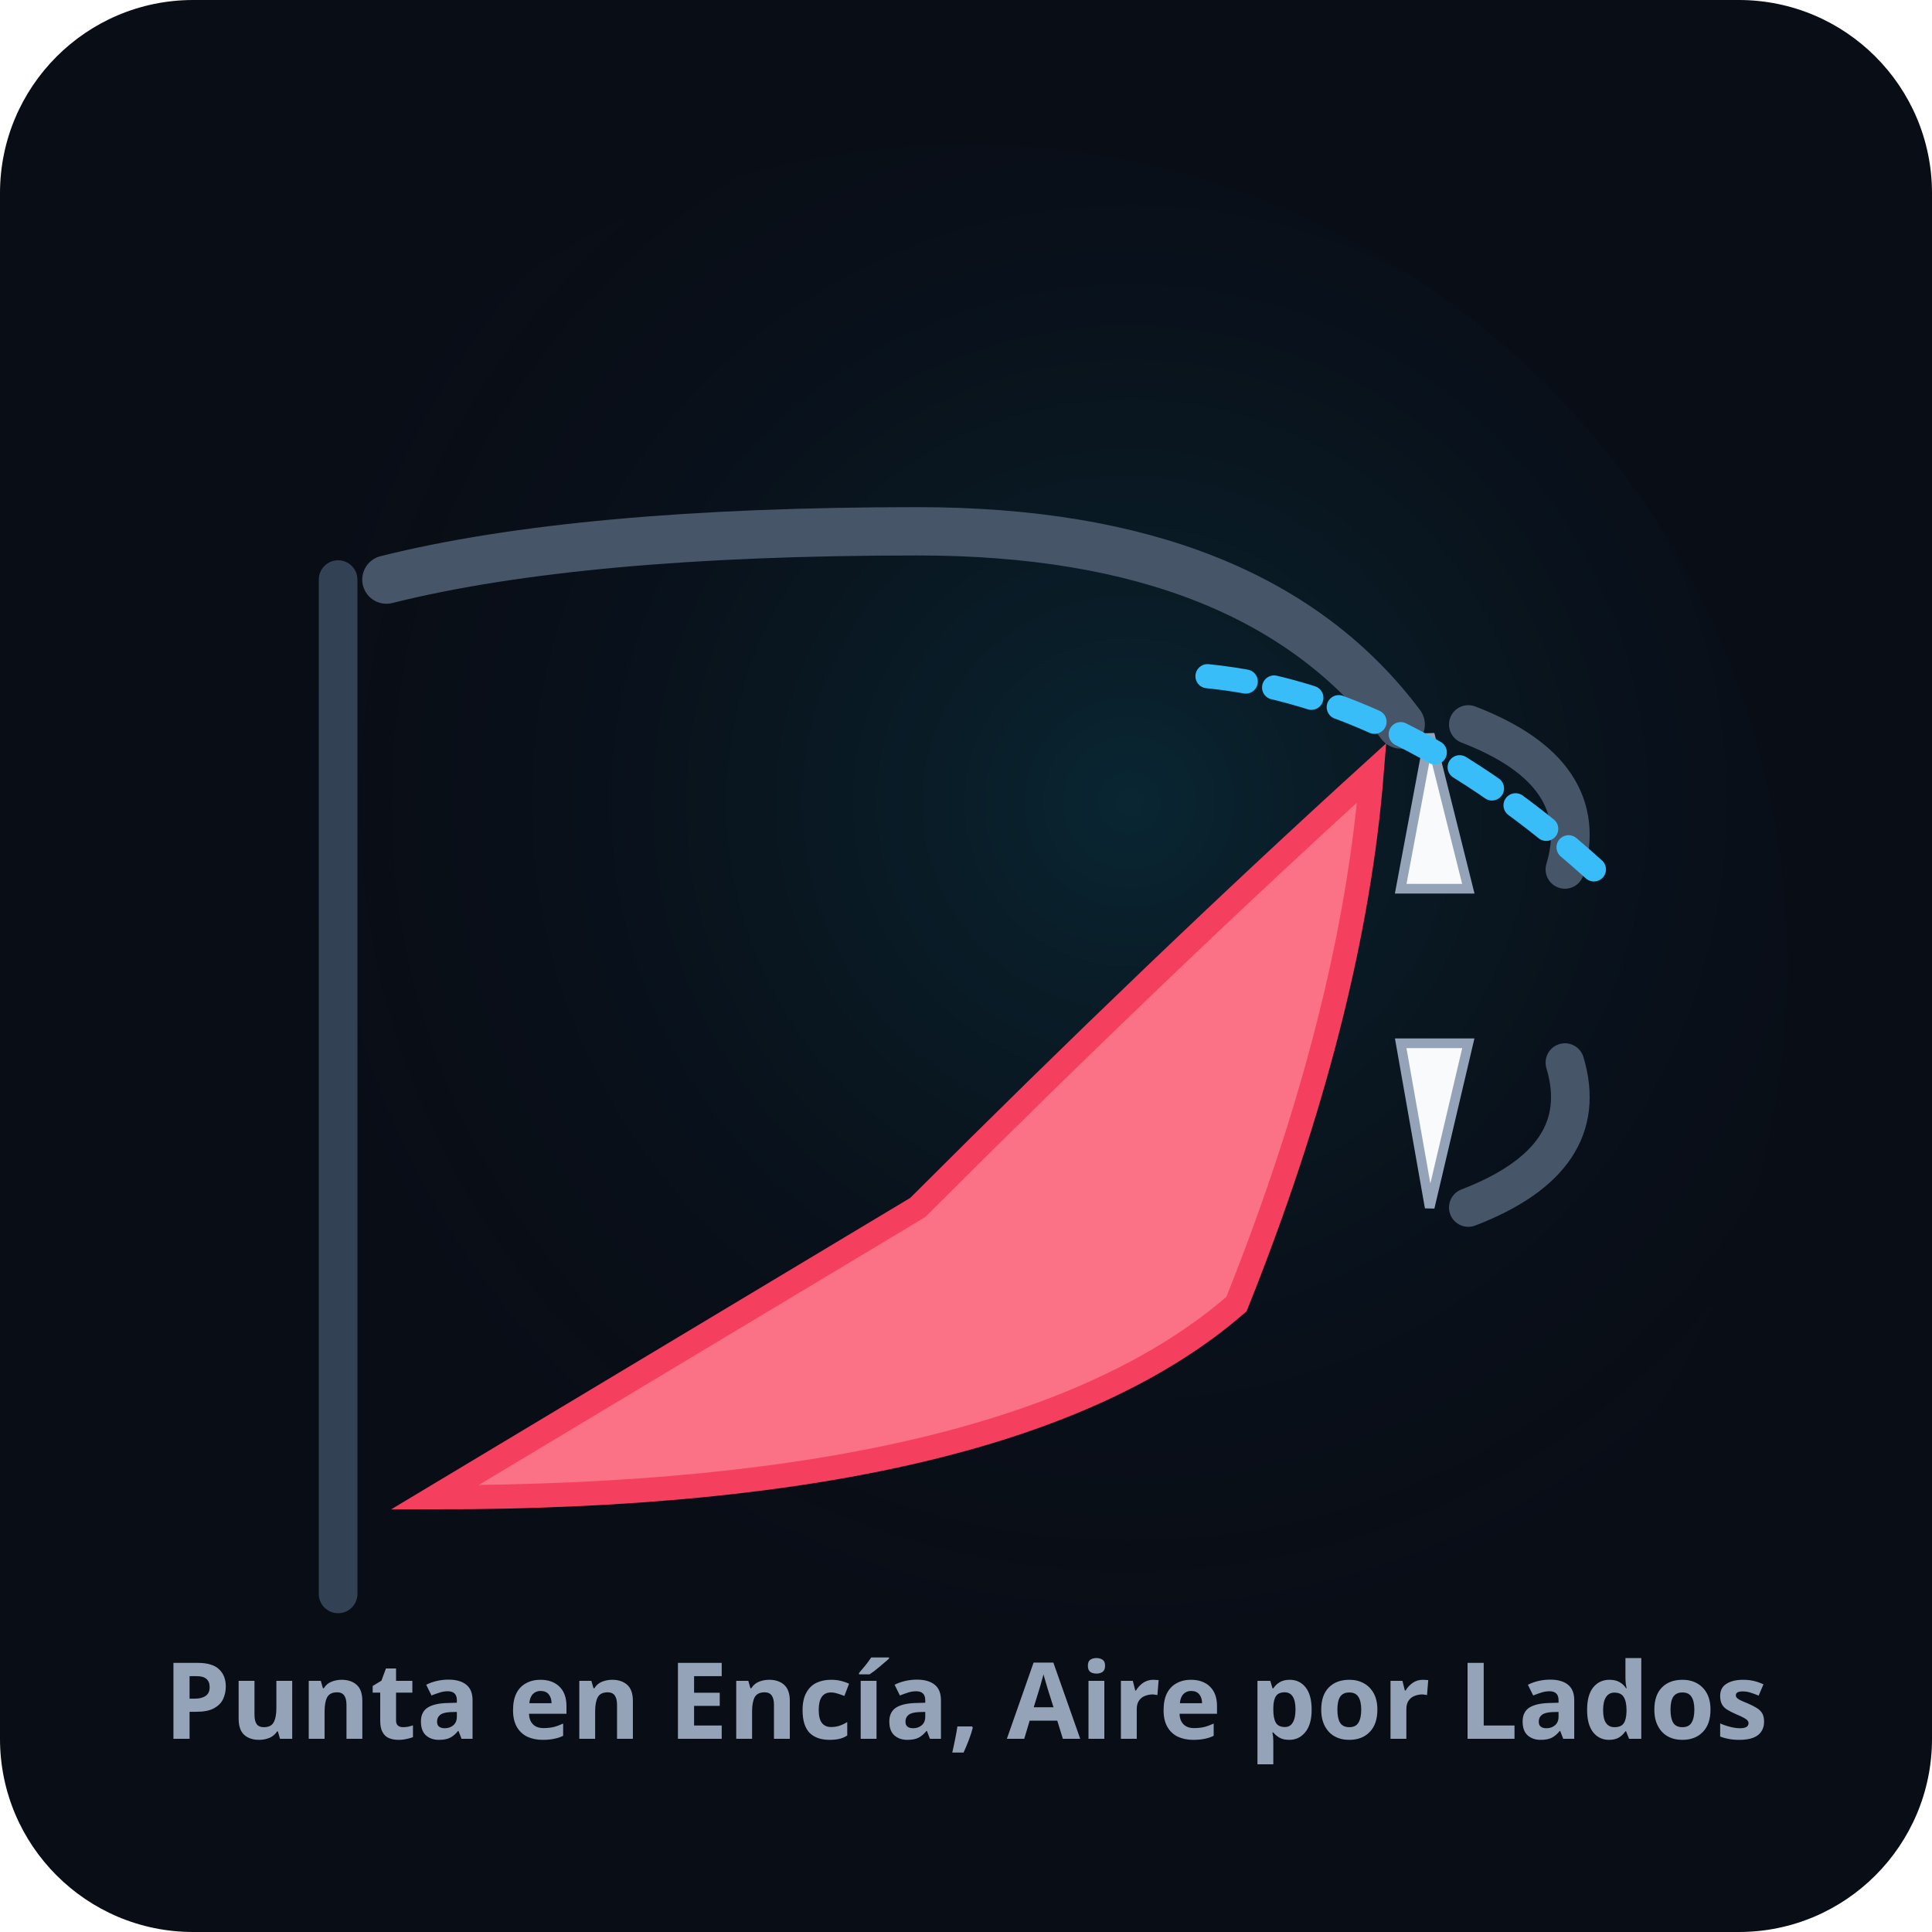
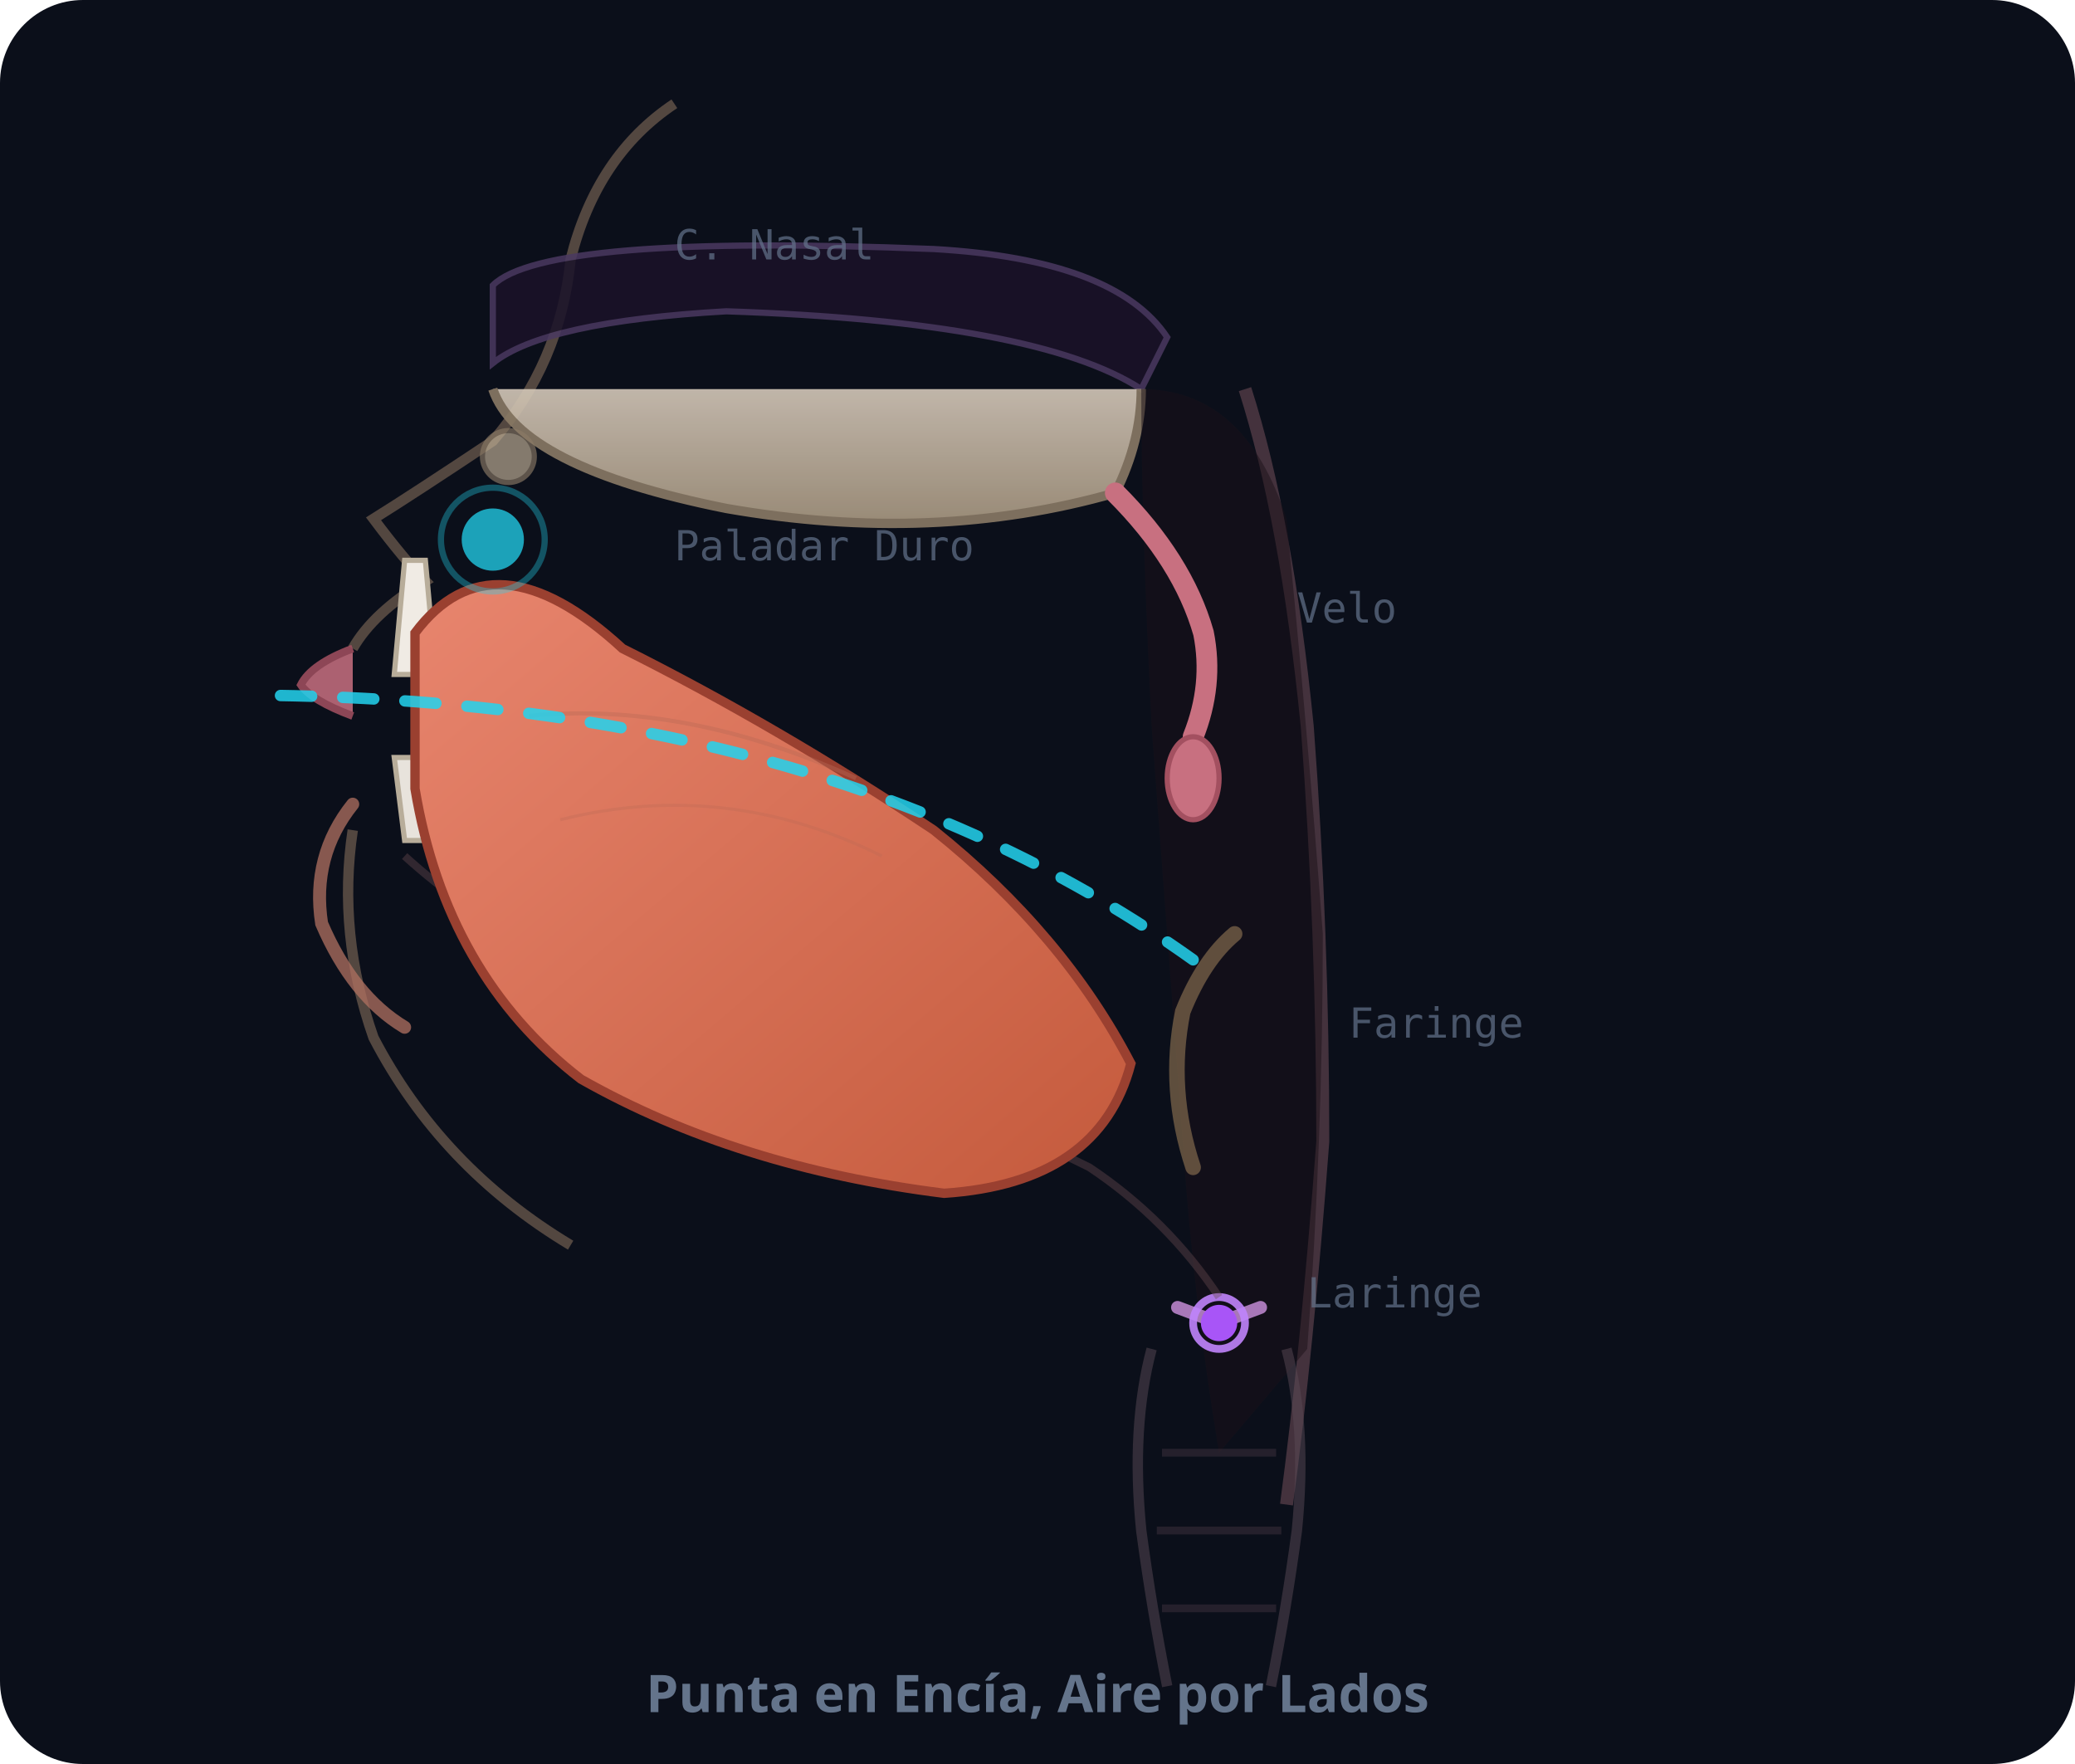
- <svg xmlns="http://www.w3.org/2000/svg" viewBox="0 0 200 200" width="100%" height="100%">
+ <svg xmlns="http://www.w3.org/2000/svg" viewBox="0 0 400 340" width="100%" height="100%">
  <defs>
-     <radialGradient id="latGlow" cx="60%" cy="40%" r="55%">
-       <stop offset="0%" stop-color="#06B6D4" stop-opacity="0.15" />
-       <stop offset="100%" stop-color="#090D16" stop-opacity="0" />
-     </radialGradient>
+     <linearGradient id="tngG-approximant_ll" x1="0%" y1="0%" x2="100%" y2="100%">
+       <stop offset="0%" stop-color="#e8856e" />
+       <stop offset="100%" stop-color="#c45a3c" />
+     </linearGradient>
+     <linearGradient id="boneG-approximant_ll" x1="0%" y1="0%" x2="0%" y2="100%">
+       <stop offset="0%" stop-color="#d4c8b8" />
+       <stop offset="100%" stop-color="#a89880" />
+     </linearGradient>
  </defs>
-   <rect width="200" height="200" rx="20" fill="#090D16" />
-   <circle cx="100" cy="100" r="85" fill="url(#latGlow)" />
-   <path d="M 35 60 L 35 165" stroke="#334155" stroke-width="4" stroke-linecap="round" />
-   <path d="M 40 60 Q 60 55 95 55 Q 130 55 145 75" stroke="#475569" stroke-width="5" stroke-linecap="round" fill="none" />
-   <path d="M 148 76 L 152 92 L 145 92 Z" fill="#F8FAFC" stroke="#94A3B8" stroke-width="1" />
-   <path d="M 148 125 L 152 108 L 145 108 Z" fill="#F8FAFC" stroke="#94A3B8" stroke-width="1" />
-   <path d="M 152 75 Q 165 80 162 90" stroke="#475569" stroke-width="4" stroke-linecap="round" fill="none" />
-   <path d="M 152 125 Q 165 120 162 110" stroke="#475569" stroke-width="4" stroke-linecap="round" fill="none" />
-   <path d="M 45 155 Q 70 140 95 125 Q 120 100 142 80 Q 140 105 128 135 Q 105 155 45 155 Z" fill="#FB7185" stroke="#F43F5E" stroke-width="2.5" />
-   <path d="M 125 70 Q 145 72 165 90" stroke="#38BDF8" stroke-width="2.5" stroke-dasharray="4,3" fill="none" stroke-linecap="round" />
-   <text x="100" y="180" fill="#94A3B8" font-family="system-ui, sans-serif" font-size="11" font-weight="bold" text-anchor="middle">Punta en Encía, Aire por Lados</text>
+   <rect width="400" height="340" rx="16" fill="#0b0f1a" />
+   <path d="M 130 20 Q 115 30 110 50 Q 108 70 95 85 Q 80 95 72 100 Q 78 108 82 112 Q 72 118 68 125" fill="none" stroke="#7a6555" stroke-width="2" opacity="0.65" />
+   <path d="M 68 160 Q 65 180 72 200 Q 85 225 110 240" fill="none" stroke="#7a6555" stroke-width="2" opacity="0.65" />
+   <path d="M 95 55 Q 105 45 180 48 Q 215 50 225 65 L 220 75 Q 200 62 140 60 Q 105 62 95 70 Z" fill="#1a1228" stroke="#4a3860" stroke-width="1.2" opacity="0.85" />
+   <path d="M 95 75 Q 100 90 140 98 Q 180 105 215 95 Q 220 85 220 75" fill="url(#boneG-approximant_ll)" stroke="#8a7a65" stroke-width="1.8" opacity="0.9" />
+   <circle cx="98" cy="88" r="5" fill="#c4b49a" stroke="#8a7a65" stroke-width="1" opacity="0.65" />
+   <path d="M 78 108 L 82 108 L 84 130 L 76 130 Z" fill="#f0ebe4" stroke="#b8ad9a" stroke-width="1" />
+   <path d="M 68 125 Q 60 128 58 132 Q 60 135 68 138" fill="#c87080" stroke="#a35060" stroke-width="1.5" opacity="0.85" />
+   <g transform="translate(0, 0)">
+     <path d="M 76 146 L 84 146 L 82 162 L 78 162 Z" fill="#e8e3dc" stroke="#b8ad9a" stroke-width="1" />
+   </g>
+   <path d="M 68 155 Q 60 165 62 178 Q 68 192 78 198" fill="none" stroke="#b07060" stroke-width="2.5" stroke-linecap="round" opacity="0.75" />
+   <path d="M 240 75 Q 248 100 252 140 Q 255 180 255 220 Q 252 260 248 290" fill="none" stroke="#6a4a55" stroke-width="2.5" opacity="0.6" />
+   <path d="M 220 75 Q 240 75 248 100 Q 252 140 255 180 Q 255 220 252 260 L 235 280     Q 230 250 228 220 Q 225 180 222 140 Q 220 100 220 75 Z" fill="#1a1018" opacity="0.5" />
+   <path d="M 215 95 Q 228 108 232 122 Q 234 132 230 142" fill="none" stroke="#c87080" stroke-width="4" stroke-linecap="round" />
+   <ellipse cx="230" cy="150" rx="5" ry="8" fill="#c87080" stroke="#a35060" stroke-width="1" />
+   <path d="M 230 225 Q 225 210 228 195 Q 232 185 238 180" fill="none" stroke="#8a7050" stroke-width="3" stroke-linecap="round" opacity="0.65" />
+   <path d="M 222 260 Q 218 275 220 295 Q 222 310 225 325" fill="none" stroke="#5a4a55" stroke-width="2" opacity="0.5" />
+   <path d="M 248 260 Q 252 275 250 295 Q 248 310 245 325" fill="none" stroke="#5a4a55" stroke-width="2" opacity="0.5" />
+   <line x1="224" y1="280" x2="246" y2="280" stroke="#4a3a45" stroke-width="1.5" opacity="0.4" />
+   <line x1="223" y1="295" x2="247" y2="295" stroke="#4a3a45" stroke-width="1.5" opacity="0.4" />
+   <line x1="224" y1="310" x2="246" y2="310" stroke="#4a3a45" stroke-width="1.5" opacity="0.4" />
+   <g transform="translate(235, 255)">
+     <line x1="-8" y1="-3" x2="0" y2="0" stroke="#a878b8" stroke-width="2.5" stroke-linecap="round" />
+     <line x1="8" y1="-3" x2="0" y2="0" stroke="#a878b8" stroke-width="2.5" stroke-linecap="round" />
+     <circle cx="0" cy="0" r="5" fill="none" stroke="#c084fc" stroke-width="1.5" opacity="0.9">
+       <animate attributeName="r" values="5;18;5" dur="0.9s" repeatCount="indefinite" />
+       <animate attributeName="opacity" values="0.9;0;0.9" dur="0.9s" repeatCount="indefinite" />
+     </circle>
+     <circle cx="0" cy="0" r="3.5" fill="#a855f7">
+       <animate attributeName="opacity" values="0.35;1;0.35" dur="0.45s" repeatCount="indefinite" />
+     </circle>
+   </g>
+   <path d="M 78 165 Q 100 185 140 200 Q 180 210 210 225 Q 225 235 235 250" fill="none" stroke="#6a4a50" stroke-width="1.5" opacity="0.4" />
+   <path d="M 80 122 Q 95 102 120 125 Q 150 140 180 160 Q 205 180 218 205 Q 212 228 182 230 Q 142 225 112 208 Q 86 188 80 152 Z" fill="url(#tngG-approximant_ll)" stroke="#9a4030" stroke-width="1.8" />
+   <path d="M 102 138 Q 132 135 165 150" fill="none" stroke="#b86855" stroke-width="0.8" opacity="0.4" />
+   <path d="M 108 158 Q 140 150 170 165" fill="none" stroke="#b86855" stroke-width="0.6" opacity="0.3" />
+   <circle cx="95" cy="104" r="6" fill="#22d3ee" opacity="0.75" />
+   <circle cx="95" cy="104" r="10" fill="none" stroke="#22d3ee" stroke-width="1.2" opacity="0.35" />
+   <path d="M 230 185 Q 160 135 50 134" fill="none" stroke="#22d3ee" stroke-width="2.2" stroke-linecap="round" stroke-dasharray="6 6" opacity="0.85">
+     <animate attributeName="stroke-dashoffset" values="40;0" dur="0.85s" repeatCount="indefinite" />
+   </path>
+   <g font-size="8" fill="#64748b" font-family="monospace" opacity="0.7">
+     <text x="130" y="50">C. Nasal</text>
+     <text x="130" y="108">Paladar Duro</text>
+     <text x="250" y="120">Velo</text>
+     <text x="260" y="200">Faringe</text>
+     <text x="252" y="252">Laringe</text>
+   </g>
+   <text x="200" y="330" fill="#64748b" font-family="system-ui, sans-serif" font-size="10" font-weight="bold" text-anchor="middle">Punta en Encía, Aire por Lados</text>
</svg>
